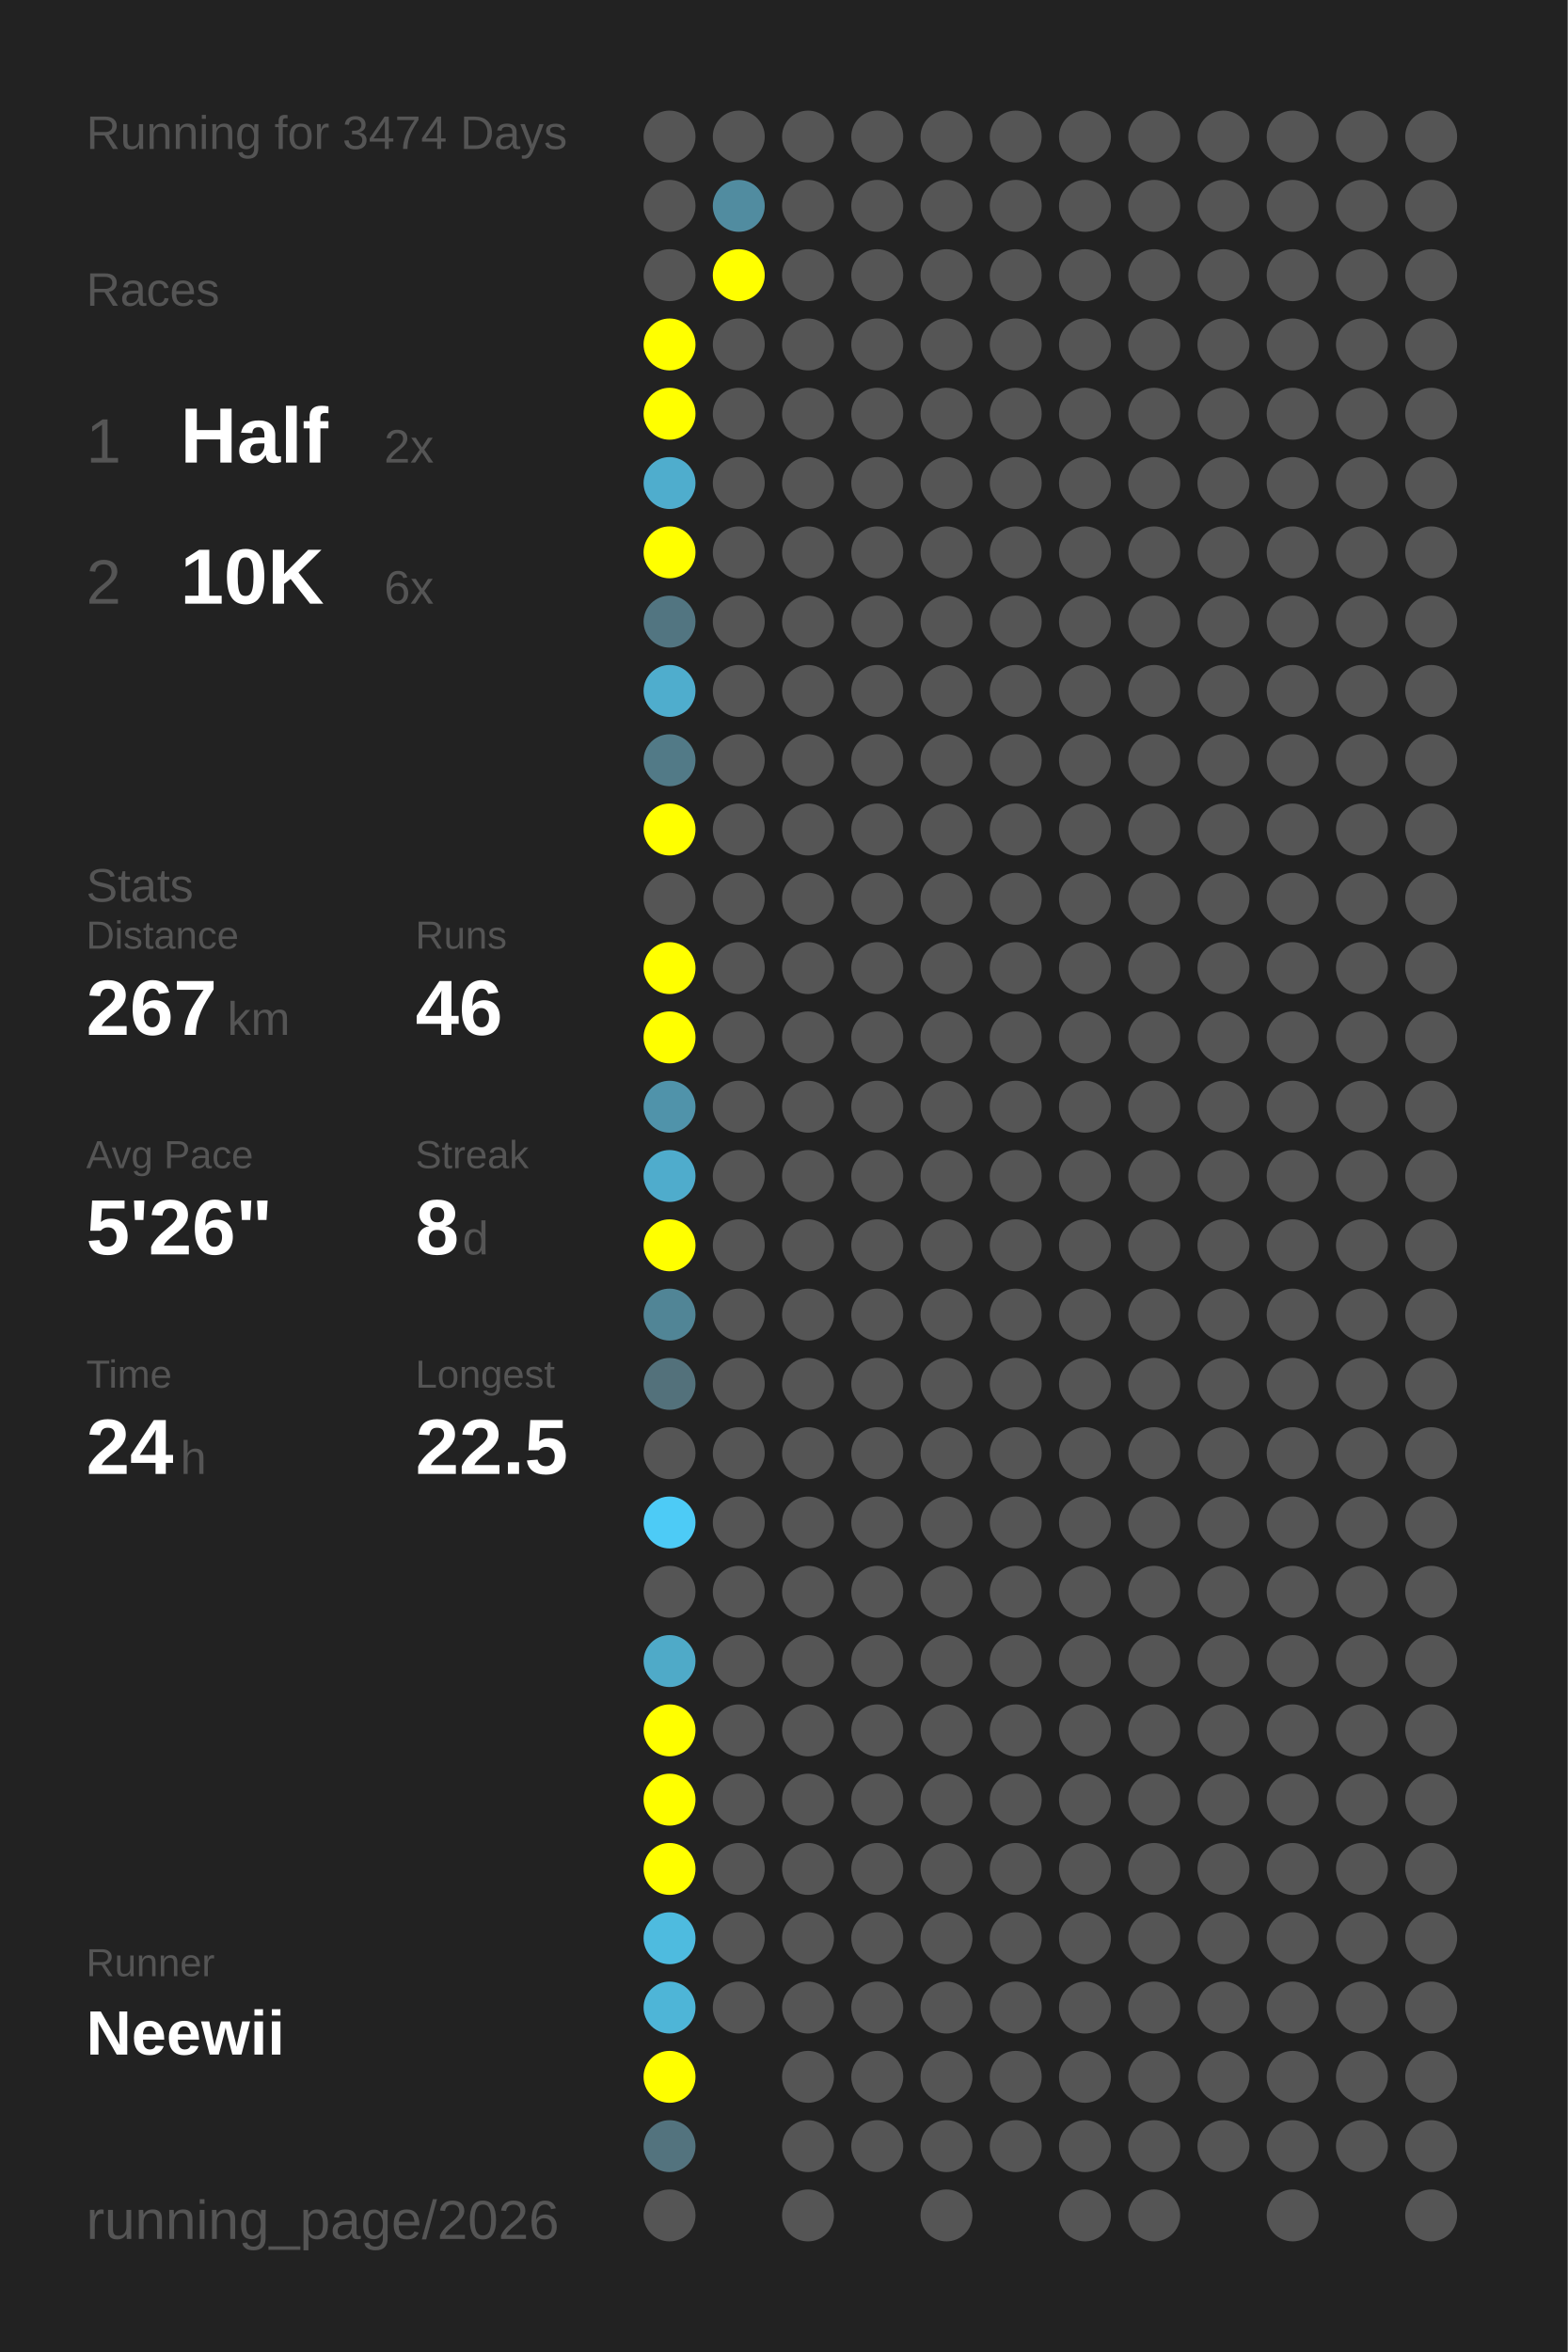
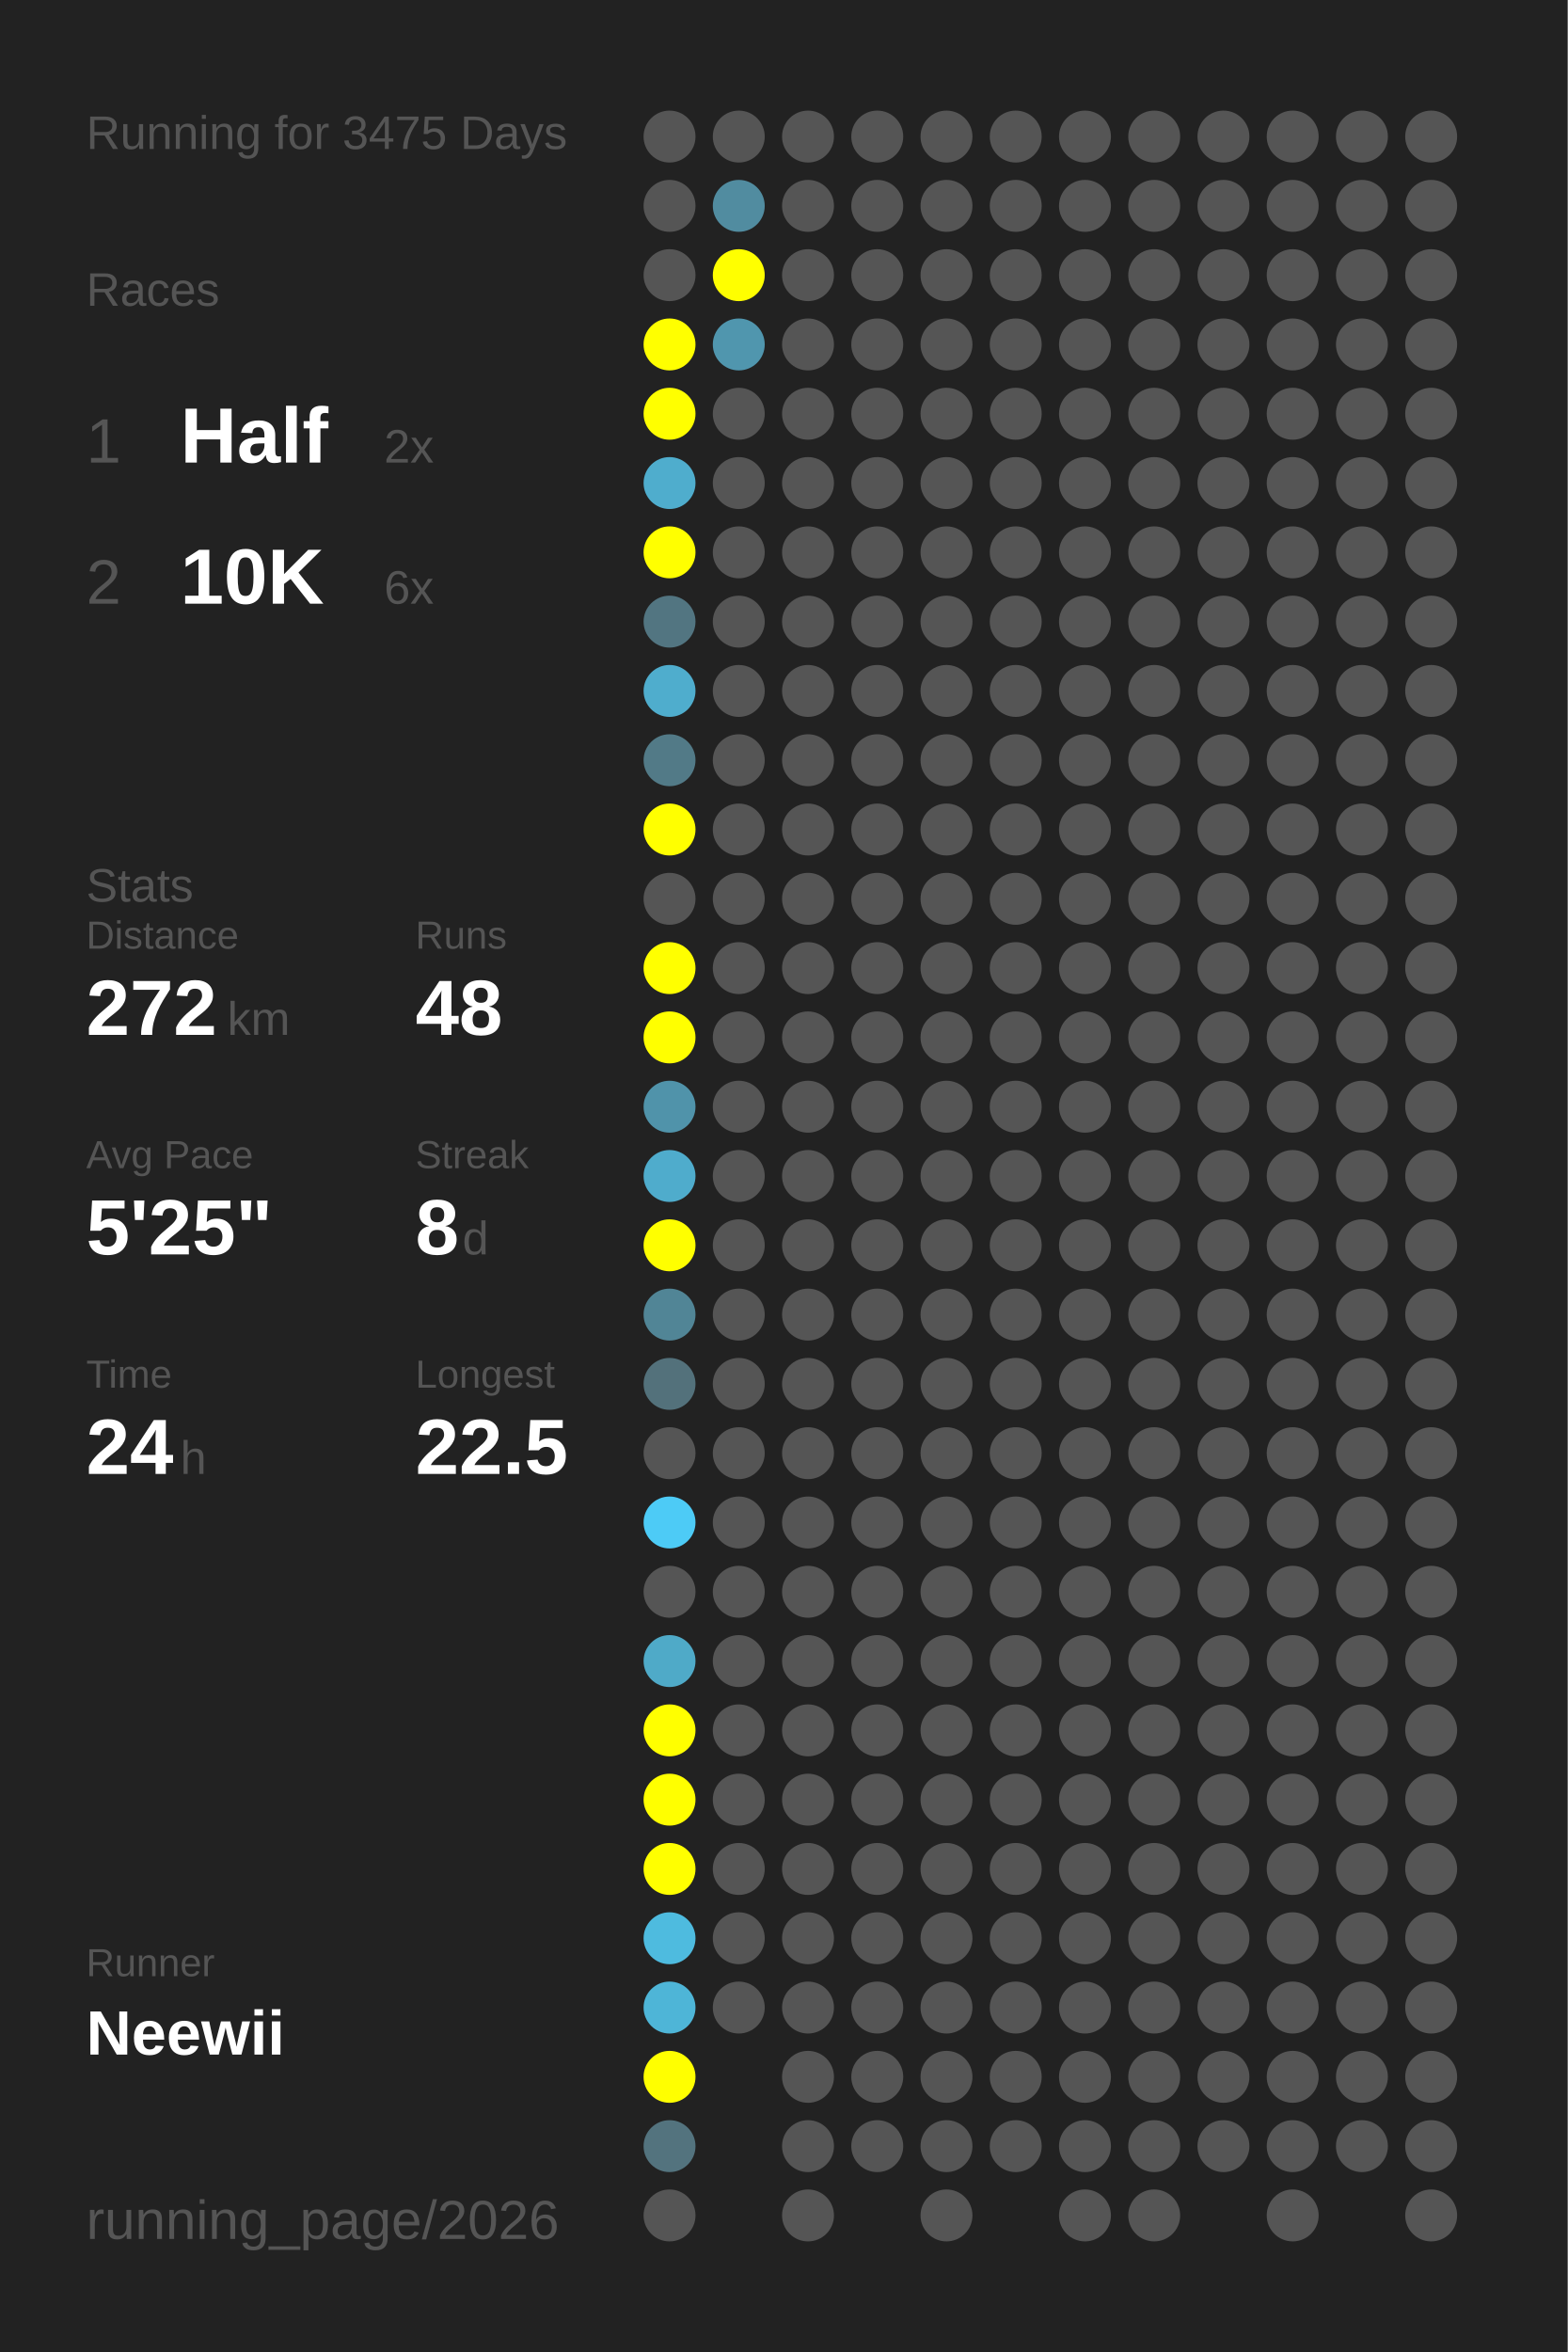
<svg xmlns="http://www.w3.org/2000/svg" baseProfile="full" height="300mm" version="1.1" viewBox="0,0,200,300" width="200mm">
  <defs />
  <rect fill="#222222" height="300" width="200" x="0" y="0" />
-   <text fill="#555555" style="font-size:6px; font-family:Arial;" x="11" y="19">Running for 3474 Days</text>
+   <text fill="#555555" style="font-size:6px; font-family:Arial;" x="11" y="19">Running for 3475 Days</text>
  <text fill="#555555" style="font-size:6px; font-family:Arial;" x="11" y="39">Races</text>
  <text fill="#555555" style="font-size:8px; font-family:Arial;" x="11" y="59">1</text>
  <text fill="#FFFFFF" style="font-size:10px; font-family:Arial; font-weight:bold;" x="23" y="59">Half</text>
  <text fill="#555555" style="font-size:6px; font-family:Arial;" x="49" y="59">2x</text>
  <text fill="#555555" style="font-size:8px; font-family:Arial;" x="11" y="77">2</text>
  <text fill="#FFFFFF" style="font-size:10px; font-family:Arial; font-weight:bold;" x="23" y="77">10K</text>
  <text fill="#555555" style="font-size:6px; font-family:Arial;" x="49" y="77">6x</text>
  <text fill="#555555" style="font-size:6px; font-family:Arial;" x="11" y="115">Stats</text>
  <text fill="#555555" style="font-size:5px; font-family:Arial;" x="11" y="121">Distance</text>
-   <text fill="#FFFFFF" style="font-size:10px; font-family:Arial; font-weight:bold;" x="11" y="132">267</text>
+   <text fill="#FFFFFF" style="font-size:10px; font-family:Arial; font-weight:bold;" x="11" y="132">272</text>
  <text fill="#555555" style="font-size:6px; font-family:Arial;" x="29" y="132">km</text>
  <text fill="#555555" style="font-size:5px; font-family:Arial;" x="53" y="121">Runs</text>
-   <text fill="#FFFFFF" style="font-size:10px; font-family:Arial; font-weight:bold;" x="53" y="132">46</text>
+   <text fill="#FFFFFF" style="font-size:10px; font-family:Arial; font-weight:bold;" x="53" y="132">48</text>
  <text fill="#555555" style="font-size:5px; font-family:Arial;" x="11" y="149">Avg Pace</text>
-   <text fill="#FFFFFF" style="font-size:10px; font-family:Arial; font-weight:bold;" x="11" y="160">5'26"</text>
+   <text fill="#FFFFFF" style="font-size:10px; font-family:Arial; font-weight:bold;" x="11" y="160">5'25"</text>
  <text fill="#555555" style="font-size:5px; font-family:Arial;" x="53" y="149">Streak</text>
  <text fill="#FFFFFF" style="font-size:10px; font-family:Arial; font-weight:bold;" x="53" y="160">8</text>
  <text fill="#555555" style="font-size:6px; font-family:Arial;" x="59" y="160">d</text>
  <text fill="#555555" style="font-size:5px; font-family:Arial;" x="11" y="177">Time</text>
  <text fill="#FFFFFF" style="font-size:10px; font-family:Arial; font-weight:bold;" x="11" y="188">24</text>
  <text fill="#555555" style="font-size:6px; font-family:Arial;" x="23" y="188">h</text>
  <text fill="#555555" style="font-size:5px; font-family:Arial;" x="53" y="177">Longest</text>
  <text fill="#FFFFFF" style="font-size:10px; font-family:Arial; font-weight:bold;" x="53" y="188">22.5</text>
  <text fill="#555555" style="font-size:5px; font-family:Arial;" x="11" y="252.065">Runner</text>
  <text fill="#FFFFFF" style="font-size:8px; font-family:Arial; font-weight:bold;" x="11" y="262.065">Neewii</text>
  <text fill="#555555" style="font-size:7px; font-family:Arial;" x="11" y="285.581">running_page/2026</text>
  <circle cx="85.417" cy="17.419" fill="#555555" r="3.312" />
  <circle cx="85.417" cy="26.258" fill="#555555" r="3.312" />
  <circle cx="85.417" cy="35.097" fill="#555555" r="3.312" />
  <circle cx="85.417" cy="43.935" fill="#FFFF00" r="3.312" />
  <circle cx="85.417" cy="52.774" fill="#FFFF00" r="3.312" />
  <circle cx="85.417" cy="61.613" fill="#4fadcd" r="3.312" />
  <circle cx="85.417" cy="70.452" fill="#FFFF00" r="3.312" />
  <circle cx="85.417" cy="79.29" fill="#527581" r="3.312" />
  <circle cx="85.417" cy="88.129" fill="#4fadcd" r="3.312" />
  <circle cx="85.417" cy="96.968" fill="#527a87" r="3.312" />
  <circle cx="85.417" cy="105.806" fill="#FFFF00" r="3.312" />
  <circle cx="85.417" cy="114.645" fill="#555555" r="3.312" />
  <circle cx="85.417" cy="123.484" fill="#FFFF00" r="3.312" />
  <circle cx="85.417" cy="132.323" fill="#FFFF00" r="3.312" />
  <circle cx="85.417" cy="141.161" fill="#5093aa" r="3.312" />
  <circle cx="85.417" cy="150" fill="#4faccc" r="3.312" />
  <circle cx="85.417" cy="158.839" fill="#FFFF00" r="3.312" />
  <circle cx="85.417" cy="167.677" fill="#518596" r="3.312" />
  <circle cx="85.417" cy="176.516" fill="#53717b" r="3.312" />
  <circle cx="85.417" cy="185.355" fill="#555555" r="3.312" />
  <circle cx="85.417" cy="194.194" fill="#4dcbf6" r="3.312" />
  <circle cx="85.417" cy="203.032" fill="#555555" r="3.312" />
  <circle cx="85.417" cy="211.871" fill="#4faac8" r="3.312" />
  <circle cx="85.417" cy="220.71" fill="#FFFF00" r="3.312" />
  <circle cx="85.417" cy="229.548" fill="#FFFF00" r="3.312" />
  <circle cx="85.417" cy="238.387" fill="#FFFF00" r="3.312" />
  <circle cx="85.417" cy="247.226" fill="#4ebbdf" r="3.312" />
  <circle cx="85.417" cy="256.065" fill="#4eb5d7" r="3.312" />
  <circle cx="85.417" cy="264.903" fill="#FFFF00" r="3.312" />
  <circle cx="85.417" cy="273.742" fill="#53737e" r="3.312" />
  <circle cx="85.417" cy="282.581" fill="#555555" r="3.312" />
  <circle cx="94.25" cy="17.419" fill="#555555" r="3.312" />
  <circle cx="94.25" cy="26.258" fill="#518ca0" r="3.312" />
  <circle cx="94.25" cy="35.097" fill="#FFFF00" r="3.312" />
-   <circle cx="94.25" cy="43.935" fill="#555555" r="3.312" />
+   <circle cx="94.25" cy="43.935" fill="#5096ae" r="3.312" />
  <circle cx="94.25" cy="52.774" fill="#555555" r="3.312" />
  <circle cx="94.25" cy="61.613" fill="#555555" r="3.312" />
  <circle cx="94.25" cy="70.452" fill="#555555" r="3.312" />
  <circle cx="94.25" cy="79.29" fill="#555555" r="3.312" />
  <circle cx="94.25" cy="88.129" fill="#555555" r="3.312" />
  <circle cx="94.25" cy="96.968" fill="#555555" r="3.312" />
  <circle cx="94.25" cy="105.806" fill="#555555" r="3.312" />
  <circle cx="94.25" cy="114.645" fill="#555555" r="3.312" />
  <circle cx="94.25" cy="123.484" fill="#555555" r="3.312" />
  <circle cx="94.25" cy="132.323" fill="#555555" r="3.312" />
  <circle cx="94.25" cy="141.161" fill="#555555" r="3.312" />
  <circle cx="94.25" cy="150" fill="#555555" r="3.312" />
  <circle cx="94.25" cy="158.839" fill="#555555" r="3.312" />
  <circle cx="94.25" cy="167.677" fill="#555555" r="3.312" />
  <circle cx="94.25" cy="176.516" fill="#555555" r="3.312" />
  <circle cx="94.25" cy="185.355" fill="#555555" r="3.312" />
  <circle cx="94.25" cy="194.194" fill="#555555" r="3.312" />
  <circle cx="94.25" cy="203.032" fill="#555555" r="3.312" />
  <circle cx="94.25" cy="211.871" fill="#555555" r="3.312" />
  <circle cx="94.25" cy="220.71" fill="#555555" r="3.312" />
  <circle cx="94.25" cy="229.548" fill="#555555" r="3.312" />
  <circle cx="94.25" cy="238.387" fill="#555555" r="3.312" />
  <circle cx="94.25" cy="247.226" fill="#555555" r="3.312" />
  <circle cx="94.25" cy="256.065" fill="#555555" r="3.312" />
  <circle cx="103.083" cy="17.419" fill="#555555" r="3.312" />
  <circle cx="103.083" cy="26.258" fill="#555555" r="3.312" />
  <circle cx="103.083" cy="35.097" fill="#555555" r="3.312" />
  <circle cx="103.083" cy="43.935" fill="#555555" r="3.312" />
  <circle cx="103.083" cy="52.774" fill="#555555" r="3.312" />
  <circle cx="103.083" cy="61.613" fill="#555555" r="3.312" />
  <circle cx="103.083" cy="70.452" fill="#555555" r="3.312" />
  <circle cx="103.083" cy="79.29" fill="#555555" r="3.312" />
  <circle cx="103.083" cy="88.129" fill="#555555" r="3.312" />
  <circle cx="103.083" cy="96.968" fill="#555555" r="3.312" />
  <circle cx="103.083" cy="105.806" fill="#555555" r="3.312" />
  <circle cx="103.083" cy="114.645" fill="#555555" r="3.312" />
  <circle cx="103.083" cy="123.484" fill="#555555" r="3.312" />
  <circle cx="103.083" cy="132.323" fill="#555555" r="3.312" />
  <circle cx="103.083" cy="141.161" fill="#555555" r="3.312" />
  <circle cx="103.083" cy="150" fill="#555555" r="3.312" />
  <circle cx="103.083" cy="158.839" fill="#555555" r="3.312" />
  <circle cx="103.083" cy="167.677" fill="#555555" r="3.312" />
  <circle cx="103.083" cy="176.516" fill="#555555" r="3.312" />
  <circle cx="103.083" cy="185.355" fill="#555555" r="3.312" />
  <circle cx="103.083" cy="194.194" fill="#555555" r="3.312" />
  <circle cx="103.083" cy="203.032" fill="#555555" r="3.312" />
  <circle cx="103.083" cy="211.871" fill="#555555" r="3.312" />
  <circle cx="103.083" cy="220.71" fill="#555555" r="3.312" />
  <circle cx="103.083" cy="229.548" fill="#555555" r="3.312" />
  <circle cx="103.083" cy="238.387" fill="#555555" r="3.312" />
  <circle cx="103.083" cy="247.226" fill="#555555" r="3.312" />
  <circle cx="103.083" cy="256.065" fill="#555555" r="3.312" />
  <circle cx="103.083" cy="264.903" fill="#555555" r="3.312" />
  <circle cx="103.083" cy="273.742" fill="#555555" r="3.312" />
  <circle cx="103.083" cy="282.581" fill="#555555" r="3.312" />
  <circle cx="111.917" cy="17.419" fill="#555555" r="3.312" />
  <circle cx="111.917" cy="26.258" fill="#555555" r="3.312" />
  <circle cx="111.917" cy="35.097" fill="#555555" r="3.312" />
  <circle cx="111.917" cy="43.935" fill="#555555" r="3.312" />
  <circle cx="111.917" cy="52.774" fill="#555555" r="3.312" />
  <circle cx="111.917" cy="61.613" fill="#555555" r="3.312" />
  <circle cx="111.917" cy="70.452" fill="#555555" r="3.312" />
  <circle cx="111.917" cy="79.29" fill="#555555" r="3.312" />
  <circle cx="111.917" cy="88.129" fill="#555555" r="3.312" />
  <circle cx="111.917" cy="96.968" fill="#555555" r="3.312" />
  <circle cx="111.917" cy="105.806" fill="#555555" r="3.312" />
  <circle cx="111.917" cy="114.645" fill="#555555" r="3.312" />
  <circle cx="111.917" cy="123.484" fill="#555555" r="3.312" />
  <circle cx="111.917" cy="132.323" fill="#555555" r="3.312" />
  <circle cx="111.917" cy="141.161" fill="#555555" r="3.312" />
  <circle cx="111.917" cy="150" fill="#555555" r="3.312" />
  <circle cx="111.917" cy="158.839" fill="#555555" r="3.312" />
  <circle cx="111.917" cy="167.677" fill="#555555" r="3.312" />
  <circle cx="111.917" cy="176.516" fill="#555555" r="3.312" />
  <circle cx="111.917" cy="185.355" fill="#555555" r="3.312" />
  <circle cx="111.917" cy="194.194" fill="#555555" r="3.312" />
  <circle cx="111.917" cy="203.032" fill="#555555" r="3.312" />
  <circle cx="111.917" cy="211.871" fill="#555555" r="3.312" />
  <circle cx="111.917" cy="220.71" fill="#555555" r="3.312" />
  <circle cx="111.917" cy="229.548" fill="#555555" r="3.312" />
  <circle cx="111.917" cy="238.387" fill="#555555" r="3.312" />
  <circle cx="111.917" cy="247.226" fill="#555555" r="3.312" />
  <circle cx="111.917" cy="256.065" fill="#555555" r="3.312" />
  <circle cx="111.917" cy="264.903" fill="#555555" r="3.312" />
  <circle cx="111.917" cy="273.742" fill="#555555" r="3.312" />
  <circle cx="120.75" cy="17.419" fill="#555555" r="3.312" />
  <circle cx="120.75" cy="26.258" fill="#555555" r="3.312" />
  <circle cx="120.75" cy="35.097" fill="#555555" r="3.312" />
  <circle cx="120.75" cy="43.935" fill="#555555" r="3.312" />
  <circle cx="120.75" cy="52.774" fill="#555555" r="3.312" />
  <circle cx="120.75" cy="61.613" fill="#555555" r="3.312" />
  <circle cx="120.75" cy="70.452" fill="#555555" r="3.312" />
  <circle cx="120.75" cy="79.29" fill="#555555" r="3.312" />
  <circle cx="120.75" cy="88.129" fill="#555555" r="3.312" />
  <circle cx="120.75" cy="96.968" fill="#555555" r="3.312" />
  <circle cx="120.75" cy="105.806" fill="#555555" r="3.312" />
  <circle cx="120.75" cy="114.645" fill="#555555" r="3.312" />
  <circle cx="120.75" cy="123.484" fill="#555555" r="3.312" />
  <circle cx="120.75" cy="132.323" fill="#555555" r="3.312" />
  <circle cx="120.75" cy="141.161" fill="#555555" r="3.312" />
  <circle cx="120.75" cy="150" fill="#555555" r="3.312" />
  <circle cx="120.75" cy="158.839" fill="#555555" r="3.312" />
  <circle cx="120.75" cy="167.677" fill="#555555" r="3.312" />
  <circle cx="120.75" cy="176.516" fill="#555555" r="3.312" />
  <circle cx="120.75" cy="185.355" fill="#555555" r="3.312" />
  <circle cx="120.75" cy="194.194" fill="#555555" r="3.312" />
  <circle cx="120.75" cy="203.032" fill="#555555" r="3.312" />
  <circle cx="120.75" cy="211.871" fill="#555555" r="3.312" />
  <circle cx="120.75" cy="220.71" fill="#555555" r="3.312" />
  <circle cx="120.75" cy="229.548" fill="#555555" r="3.312" />
  <circle cx="120.75" cy="238.387" fill="#555555" r="3.312" />
  <circle cx="120.75" cy="247.226" fill="#555555" r="3.312" />
  <circle cx="120.75" cy="256.065" fill="#555555" r="3.312" />
  <circle cx="120.75" cy="264.903" fill="#555555" r="3.312" />
  <circle cx="120.75" cy="273.742" fill="#555555" r="3.312" />
  <circle cx="120.75" cy="282.581" fill="#555555" r="3.312" />
  <circle cx="129.583" cy="17.419" fill="#555555" r="3.312" />
  <circle cx="129.583" cy="26.258" fill="#555555" r="3.312" />
  <circle cx="129.583" cy="35.097" fill="#555555" r="3.312" />
  <circle cx="129.583" cy="43.935" fill="#555555" r="3.312" />
  <circle cx="129.583" cy="52.774" fill="#555555" r="3.312" />
  <circle cx="129.583" cy="61.613" fill="#555555" r="3.312" />
  <circle cx="129.583" cy="70.452" fill="#555555" r="3.312" />
  <circle cx="129.583" cy="79.29" fill="#555555" r="3.312" />
  <circle cx="129.583" cy="88.129" fill="#555555" r="3.312" />
  <circle cx="129.583" cy="96.968" fill="#555555" r="3.312" />
  <circle cx="129.583" cy="105.806" fill="#555555" r="3.312" />
  <circle cx="129.583" cy="114.645" fill="#555555" r="3.312" />
  <circle cx="129.583" cy="123.484" fill="#555555" r="3.312" />
  <circle cx="129.583" cy="132.323" fill="#555555" r="3.312" />
  <circle cx="129.583" cy="141.161" fill="#555555" r="3.312" />
  <circle cx="129.583" cy="150" fill="#555555" r="3.312" />
  <circle cx="129.583" cy="158.839" fill="#555555" r="3.312" />
  <circle cx="129.583" cy="167.677" fill="#555555" r="3.312" />
  <circle cx="129.583" cy="176.516" fill="#555555" r="3.312" />
  <circle cx="129.583" cy="185.355" fill="#555555" r="3.312" />
  <circle cx="129.583" cy="194.194" fill="#555555" r="3.312" />
  <circle cx="129.583" cy="203.032" fill="#555555" r="3.312" />
  <circle cx="129.583" cy="211.871" fill="#555555" r="3.312" />
  <circle cx="129.583" cy="220.71" fill="#555555" r="3.312" />
  <circle cx="129.583" cy="229.548" fill="#555555" r="3.312" />
  <circle cx="129.583" cy="238.387" fill="#555555" r="3.312" />
  <circle cx="129.583" cy="247.226" fill="#555555" r="3.312" />
  <circle cx="129.583" cy="256.065" fill="#555555" r="3.312" />
  <circle cx="129.583" cy="264.903" fill="#555555" r="3.312" />
  <circle cx="129.583" cy="273.742" fill="#555555" r="3.312" />
  <circle cx="138.417" cy="17.419" fill="#555555" r="3.312" />
  <circle cx="138.417" cy="26.258" fill="#555555" r="3.312" />
  <circle cx="138.417" cy="35.097" fill="#555555" r="3.312" />
  <circle cx="138.417" cy="43.935" fill="#555555" r="3.312" />
  <circle cx="138.417" cy="52.774" fill="#555555" r="3.312" />
  <circle cx="138.417" cy="61.613" fill="#555555" r="3.312" />
  <circle cx="138.417" cy="70.452" fill="#555555" r="3.312" />
  <circle cx="138.417" cy="79.29" fill="#555555" r="3.312" />
  <circle cx="138.417" cy="88.129" fill="#555555" r="3.312" />
  <circle cx="138.417" cy="96.968" fill="#555555" r="3.312" />
  <circle cx="138.417" cy="105.806" fill="#555555" r="3.312" />
  <circle cx="138.417" cy="114.645" fill="#555555" r="3.312" />
  <circle cx="138.417" cy="123.484" fill="#555555" r="3.312" />
  <circle cx="138.417" cy="132.323" fill="#555555" r="3.312" />
  <circle cx="138.417" cy="141.161" fill="#555555" r="3.312" />
  <circle cx="138.417" cy="150" fill="#555555" r="3.312" />
  <circle cx="138.417" cy="158.839" fill="#555555" r="3.312" />
  <circle cx="138.417" cy="167.677" fill="#555555" r="3.312" />
  <circle cx="138.417" cy="176.516" fill="#555555" r="3.312" />
  <circle cx="138.417" cy="185.355" fill="#555555" r="3.312" />
  <circle cx="138.417" cy="194.194" fill="#555555" r="3.312" />
  <circle cx="138.417" cy="203.032" fill="#555555" r="3.312" />
  <circle cx="138.417" cy="211.871" fill="#555555" r="3.312" />
  <circle cx="138.417" cy="220.71" fill="#555555" r="3.312" />
  <circle cx="138.417" cy="229.548" fill="#555555" r="3.312" />
  <circle cx="138.417" cy="238.387" fill="#555555" r="3.312" />
  <circle cx="138.417" cy="247.226" fill="#555555" r="3.312" />
  <circle cx="138.417" cy="256.065" fill="#555555" r="3.312" />
  <circle cx="138.417" cy="264.903" fill="#555555" r="3.312" />
  <circle cx="138.417" cy="273.742" fill="#555555" r="3.312" />
  <circle cx="138.417" cy="282.581" fill="#555555" r="3.312" />
  <circle cx="147.25" cy="17.419" fill="#555555" r="3.312" />
  <circle cx="147.25" cy="26.258" fill="#555555" r="3.312" />
  <circle cx="147.25" cy="35.097" fill="#555555" r="3.312" />
  <circle cx="147.25" cy="43.935" fill="#555555" r="3.312" />
  <circle cx="147.25" cy="52.774" fill="#555555" r="3.312" />
  <circle cx="147.25" cy="61.613" fill="#555555" r="3.312" />
  <circle cx="147.25" cy="70.452" fill="#555555" r="3.312" />
  <circle cx="147.25" cy="79.29" fill="#555555" r="3.312" />
  <circle cx="147.25" cy="88.129" fill="#555555" r="3.312" />
  <circle cx="147.25" cy="96.968" fill="#555555" r="3.312" />
  <circle cx="147.25" cy="105.806" fill="#555555" r="3.312" />
  <circle cx="147.25" cy="114.645" fill="#555555" r="3.312" />
  <circle cx="147.25" cy="123.484" fill="#555555" r="3.312" />
  <circle cx="147.25" cy="132.323" fill="#555555" r="3.312" />
  <circle cx="147.25" cy="141.161" fill="#555555" r="3.312" />
  <circle cx="147.25" cy="150" fill="#555555" r="3.312" />
  <circle cx="147.25" cy="158.839" fill="#555555" r="3.312" />
  <circle cx="147.25" cy="167.677" fill="#555555" r="3.312" />
  <circle cx="147.25" cy="176.516" fill="#555555" r="3.312" />
  <circle cx="147.25" cy="185.355" fill="#555555" r="3.312" />
  <circle cx="147.25" cy="194.194" fill="#555555" r="3.312" />
  <circle cx="147.25" cy="203.032" fill="#555555" r="3.312" />
  <circle cx="147.25" cy="211.871" fill="#555555" r="3.312" />
  <circle cx="147.25" cy="220.71" fill="#555555" r="3.312" />
  <circle cx="147.25" cy="229.548" fill="#555555" r="3.312" />
  <circle cx="147.25" cy="238.387" fill="#555555" r="3.312" />
  <circle cx="147.25" cy="247.226" fill="#555555" r="3.312" />
  <circle cx="147.25" cy="256.065" fill="#555555" r="3.312" />
  <circle cx="147.25" cy="264.903" fill="#555555" r="3.312" />
  <circle cx="147.25" cy="273.742" fill="#555555" r="3.312" />
  <circle cx="147.25" cy="282.581" fill="#555555" r="3.312" />
  <circle cx="156.083" cy="17.419" fill="#555555" r="3.312" />
  <circle cx="156.083" cy="26.258" fill="#555555" r="3.312" />
  <circle cx="156.083" cy="35.097" fill="#555555" r="3.312" />
  <circle cx="156.083" cy="43.935" fill="#555555" r="3.312" />
  <circle cx="156.083" cy="52.774" fill="#555555" r="3.312" />
  <circle cx="156.083" cy="61.613" fill="#555555" r="3.312" />
  <circle cx="156.083" cy="70.452" fill="#555555" r="3.312" />
  <circle cx="156.083" cy="79.29" fill="#555555" r="3.312" />
  <circle cx="156.083" cy="88.129" fill="#555555" r="3.312" />
  <circle cx="156.083" cy="96.968" fill="#555555" r="3.312" />
  <circle cx="156.083" cy="105.806" fill="#555555" r="3.312" />
  <circle cx="156.083" cy="114.645" fill="#555555" r="3.312" />
  <circle cx="156.083" cy="123.484" fill="#555555" r="3.312" />
  <circle cx="156.083" cy="132.323" fill="#555555" r="3.312" />
  <circle cx="156.083" cy="141.161" fill="#555555" r="3.312" />
  <circle cx="156.083" cy="150" fill="#555555" r="3.312" />
  <circle cx="156.083" cy="158.839" fill="#555555" r="3.312" />
  <circle cx="156.083" cy="167.677" fill="#555555" r="3.312" />
  <circle cx="156.083" cy="176.516" fill="#555555" r="3.312" />
  <circle cx="156.083" cy="185.355" fill="#555555" r="3.312" />
  <circle cx="156.083" cy="194.194" fill="#555555" r="3.312" />
  <circle cx="156.083" cy="203.032" fill="#555555" r="3.312" />
  <circle cx="156.083" cy="211.871" fill="#555555" r="3.312" />
  <circle cx="156.083" cy="220.71" fill="#555555" r="3.312" />
  <circle cx="156.083" cy="229.548" fill="#555555" r="3.312" />
  <circle cx="156.083" cy="238.387" fill="#555555" r="3.312" />
  <circle cx="156.083" cy="247.226" fill="#555555" r="3.312" />
  <circle cx="156.083" cy="256.065" fill="#555555" r="3.312" />
  <circle cx="156.083" cy="264.903" fill="#555555" r="3.312" />
  <circle cx="156.083" cy="273.742" fill="#555555" r="3.312" />
  <circle cx="164.917" cy="17.419" fill="#555555" r="3.312" />
  <circle cx="164.917" cy="26.258" fill="#555555" r="3.312" />
  <circle cx="164.917" cy="35.097" fill="#555555" r="3.312" />
  <circle cx="164.917" cy="43.935" fill="#555555" r="3.312" />
  <circle cx="164.917" cy="52.774" fill="#555555" r="3.312" />
  <circle cx="164.917" cy="61.613" fill="#555555" r="3.312" />
  <circle cx="164.917" cy="70.452" fill="#555555" r="3.312" />
  <circle cx="164.917" cy="79.29" fill="#555555" r="3.312" />
  <circle cx="164.917" cy="88.129" fill="#555555" r="3.312" />
  <circle cx="164.917" cy="96.968" fill="#555555" r="3.312" />
  <circle cx="164.917" cy="105.806" fill="#555555" r="3.312" />
  <circle cx="164.917" cy="114.645" fill="#555555" r="3.312" />
  <circle cx="164.917" cy="123.484" fill="#555555" r="3.312" />
  <circle cx="164.917" cy="132.323" fill="#555555" r="3.312" />
  <circle cx="164.917" cy="141.161" fill="#555555" r="3.312" />
  <circle cx="164.917" cy="150" fill="#555555" r="3.312" />
  <circle cx="164.917" cy="158.839" fill="#555555" r="3.312" />
  <circle cx="164.917" cy="167.677" fill="#555555" r="3.312" />
  <circle cx="164.917" cy="176.516" fill="#555555" r="3.312" />
  <circle cx="164.917" cy="185.355" fill="#555555" r="3.312" />
  <circle cx="164.917" cy="194.194" fill="#555555" r="3.312" />
  <circle cx="164.917" cy="203.032" fill="#555555" r="3.312" />
  <circle cx="164.917" cy="211.871" fill="#555555" r="3.312" />
  <circle cx="164.917" cy="220.71" fill="#555555" r="3.312" />
  <circle cx="164.917" cy="229.548" fill="#555555" r="3.312" />
  <circle cx="164.917" cy="238.387" fill="#555555" r="3.312" />
  <circle cx="164.917" cy="247.226" fill="#555555" r="3.312" />
  <circle cx="164.917" cy="256.065" fill="#555555" r="3.312" />
  <circle cx="164.917" cy="264.903" fill="#555555" r="3.312" />
  <circle cx="164.917" cy="273.742" fill="#555555" r="3.312" />
  <circle cx="164.917" cy="282.581" fill="#555555" r="3.312" />
  <circle cx="173.75" cy="17.419" fill="#555555" r="3.312" />
  <circle cx="173.75" cy="26.258" fill="#555555" r="3.312" />
  <circle cx="173.75" cy="35.097" fill="#555555" r="3.312" />
  <circle cx="173.75" cy="43.935" fill="#555555" r="3.312" />
  <circle cx="173.75" cy="52.774" fill="#555555" r="3.312" />
  <circle cx="173.75" cy="61.613" fill="#555555" r="3.312" />
  <circle cx="173.75" cy="70.452" fill="#555555" r="3.312" />
  <circle cx="173.75" cy="79.29" fill="#555555" r="3.312" />
  <circle cx="173.75" cy="88.129" fill="#555555" r="3.312" />
  <circle cx="173.75" cy="96.968" fill="#555555" r="3.312" />
  <circle cx="173.75" cy="105.806" fill="#555555" r="3.312" />
  <circle cx="173.75" cy="114.645" fill="#555555" r="3.312" />
  <circle cx="173.75" cy="123.484" fill="#555555" r="3.312" />
  <circle cx="173.75" cy="132.323" fill="#555555" r="3.312" />
  <circle cx="173.75" cy="141.161" fill="#555555" r="3.312" />
  <circle cx="173.75" cy="150" fill="#555555" r="3.312" />
  <circle cx="173.75" cy="158.839" fill="#555555" r="3.312" />
  <circle cx="173.75" cy="167.677" fill="#555555" r="3.312" />
  <circle cx="173.75" cy="176.516" fill="#555555" r="3.312" />
  <circle cx="173.75" cy="185.355" fill="#555555" r="3.312" />
  <circle cx="173.75" cy="194.194" fill="#555555" r="3.312" />
  <circle cx="173.75" cy="203.032" fill="#555555" r="3.312" />
  <circle cx="173.75" cy="211.871" fill="#555555" r="3.312" />
  <circle cx="173.75" cy="220.71" fill="#555555" r="3.312" />
  <circle cx="173.75" cy="229.548" fill="#555555" r="3.312" />
  <circle cx="173.75" cy="238.387" fill="#555555" r="3.312" />
  <circle cx="173.75" cy="247.226" fill="#555555" r="3.312" />
  <circle cx="173.75" cy="256.065" fill="#555555" r="3.312" />
  <circle cx="173.75" cy="264.903" fill="#555555" r="3.312" />
  <circle cx="173.75" cy="273.742" fill="#555555" r="3.312" />
  <circle cx="182.583" cy="17.419" fill="#555555" r="3.312" />
  <circle cx="182.583" cy="26.258" fill="#555555" r="3.312" />
  <circle cx="182.583" cy="35.097" fill="#555555" r="3.312" />
  <circle cx="182.583" cy="43.935" fill="#555555" r="3.312" />
  <circle cx="182.583" cy="52.774" fill="#555555" r="3.312" />
  <circle cx="182.583" cy="61.613" fill="#555555" r="3.312" />
  <circle cx="182.583" cy="70.452" fill="#555555" r="3.312" />
  <circle cx="182.583" cy="79.29" fill="#555555" r="3.312" />
  <circle cx="182.583" cy="88.129" fill="#555555" r="3.312" />
  <circle cx="182.583" cy="96.968" fill="#555555" r="3.312" />
  <circle cx="182.583" cy="105.806" fill="#555555" r="3.312" />
  <circle cx="182.583" cy="114.645" fill="#555555" r="3.312" />
  <circle cx="182.583" cy="123.484" fill="#555555" r="3.312" />
  <circle cx="182.583" cy="132.323" fill="#555555" r="3.312" />
  <circle cx="182.583" cy="141.161" fill="#555555" r="3.312" />
  <circle cx="182.583" cy="150" fill="#555555" r="3.312" />
  <circle cx="182.583" cy="158.839" fill="#555555" r="3.312" />
  <circle cx="182.583" cy="167.677" fill="#555555" r="3.312" />
  <circle cx="182.583" cy="176.516" fill="#555555" r="3.312" />
  <circle cx="182.583" cy="185.355" fill="#555555" r="3.312" />
  <circle cx="182.583" cy="194.194" fill="#555555" r="3.312" />
  <circle cx="182.583" cy="203.032" fill="#555555" r="3.312" />
  <circle cx="182.583" cy="211.871" fill="#555555" r="3.312" />
  <circle cx="182.583" cy="220.71" fill="#555555" r="3.312" />
  <circle cx="182.583" cy="229.548" fill="#555555" r="3.312" />
  <circle cx="182.583" cy="238.387" fill="#555555" r="3.312" />
  <circle cx="182.583" cy="247.226" fill="#555555" r="3.312" />
  <circle cx="182.583" cy="256.065" fill="#555555" r="3.312" />
  <circle cx="182.583" cy="264.903" fill="#555555" r="3.312" />
  <circle cx="182.583" cy="273.742" fill="#555555" r="3.312" />
  <circle cx="182.583" cy="282.581" fill="#555555" r="3.312" />
</svg>
